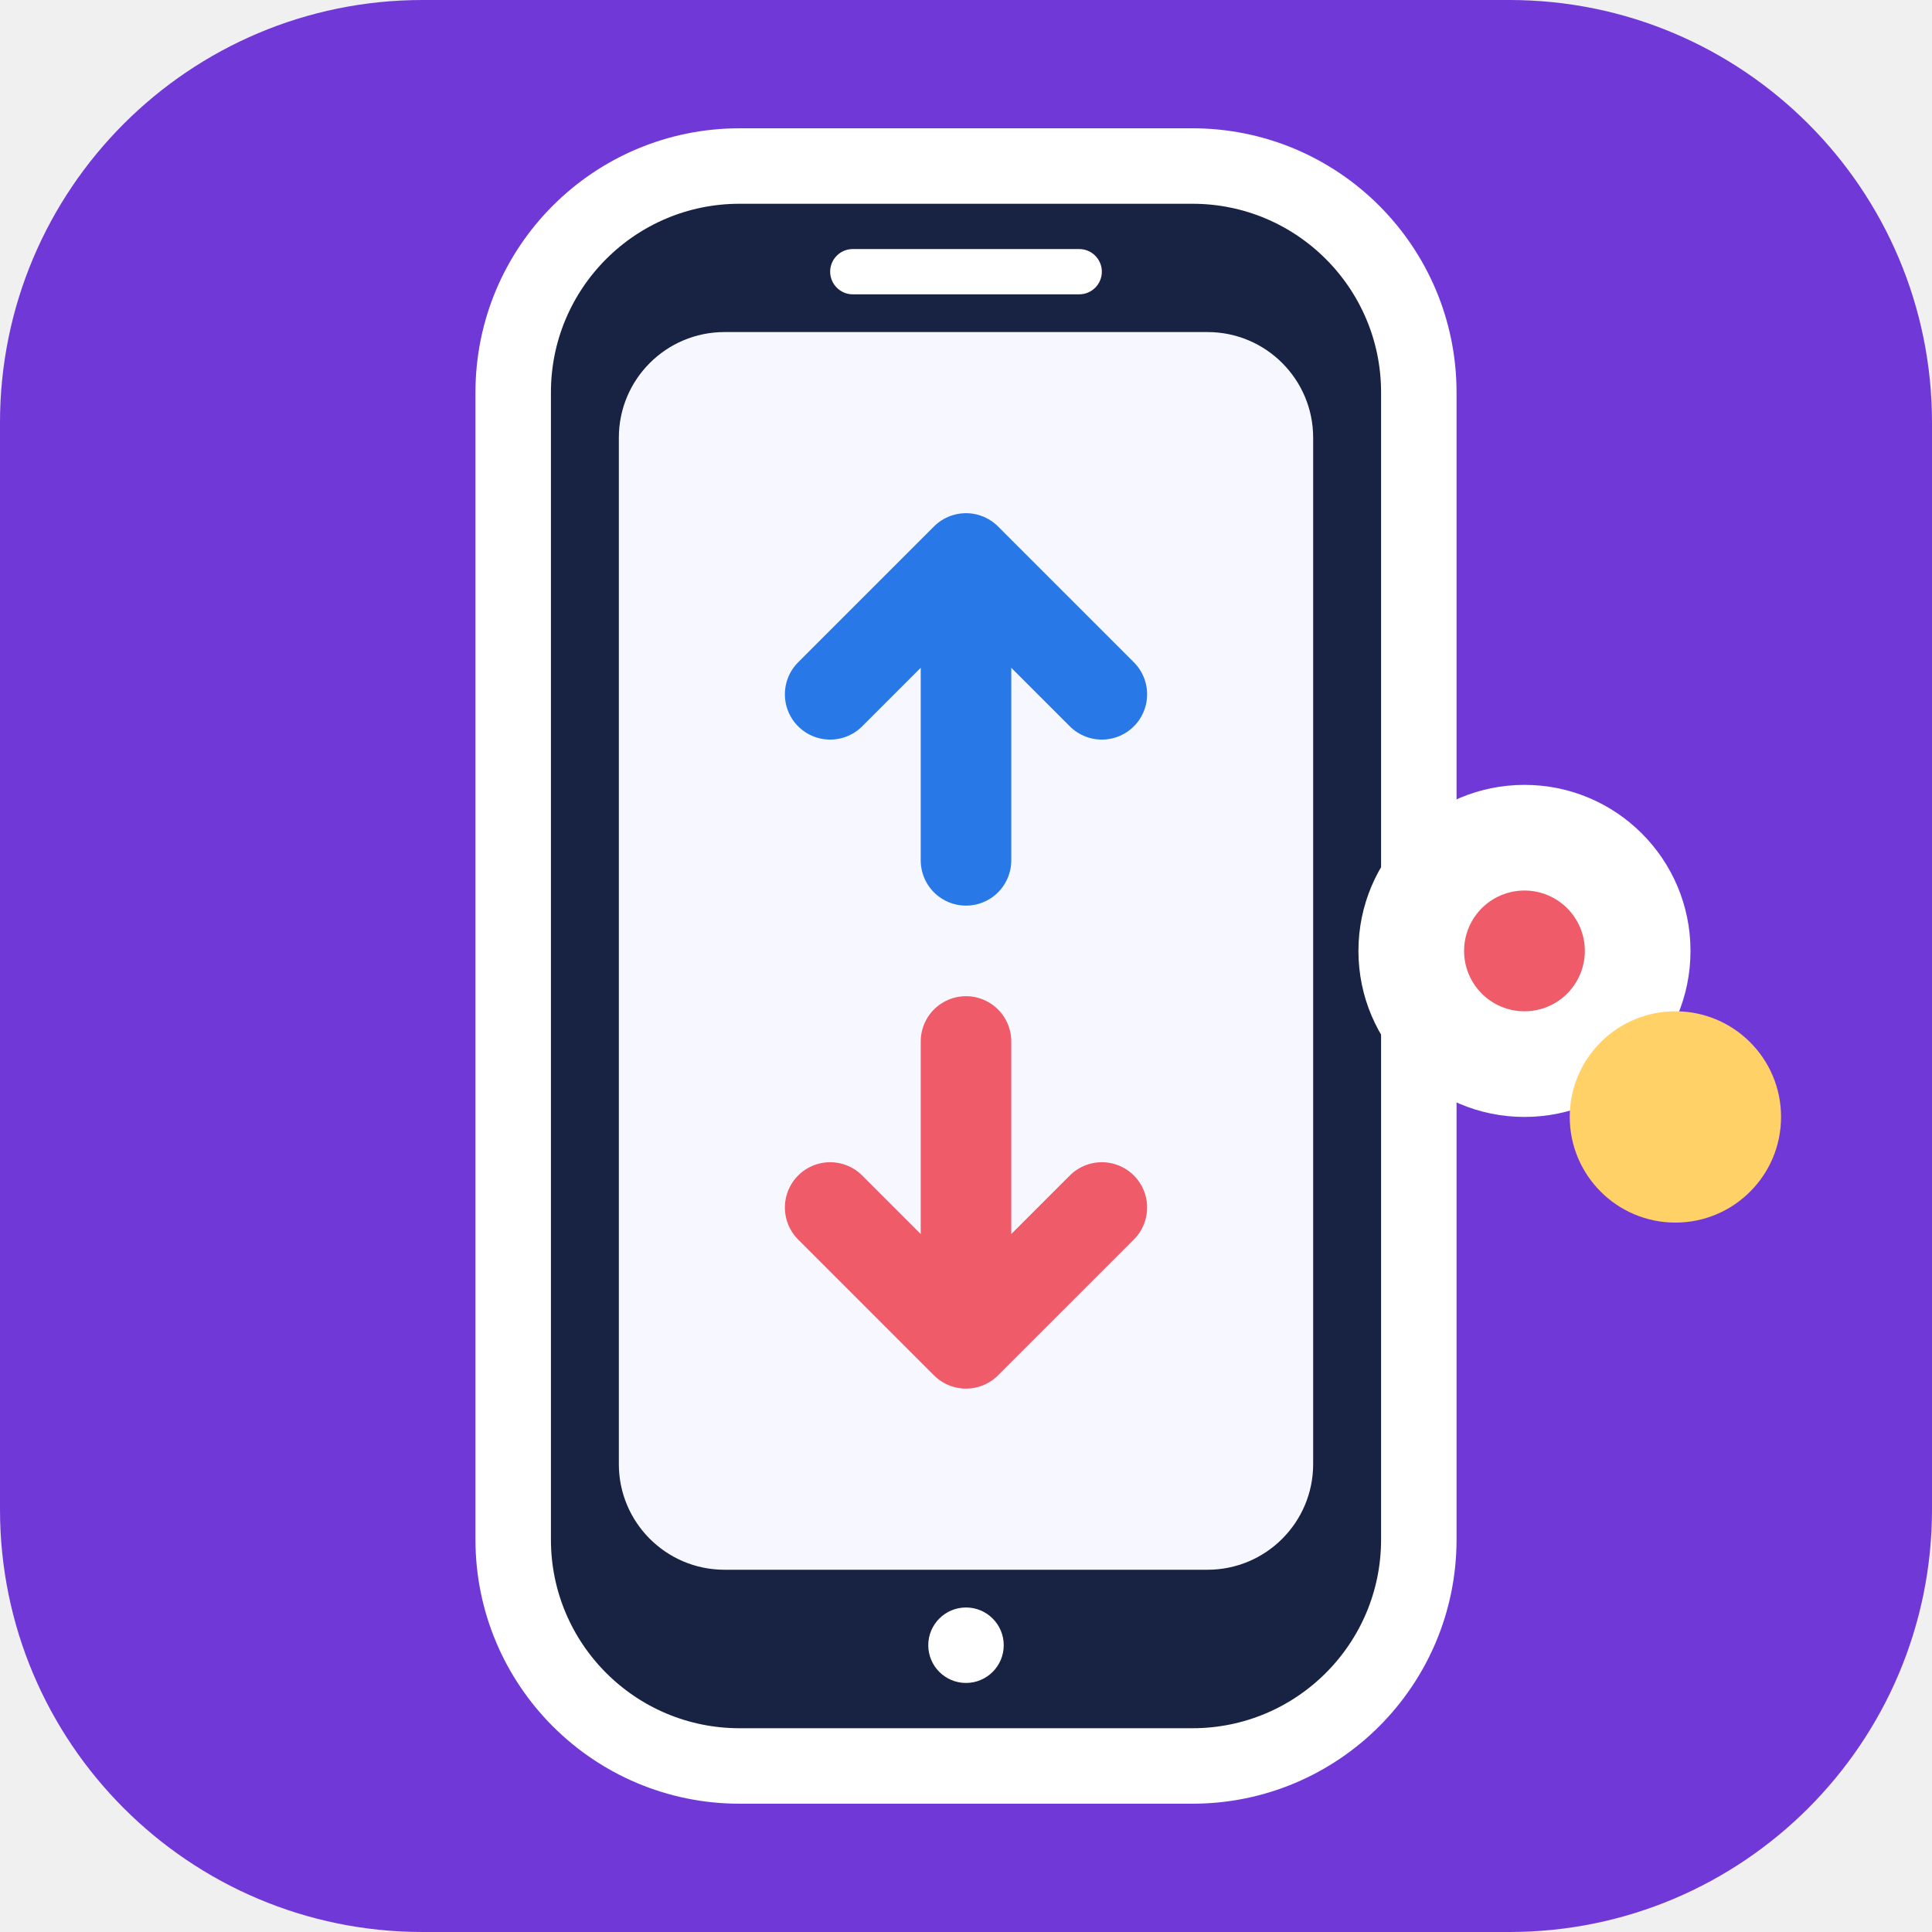
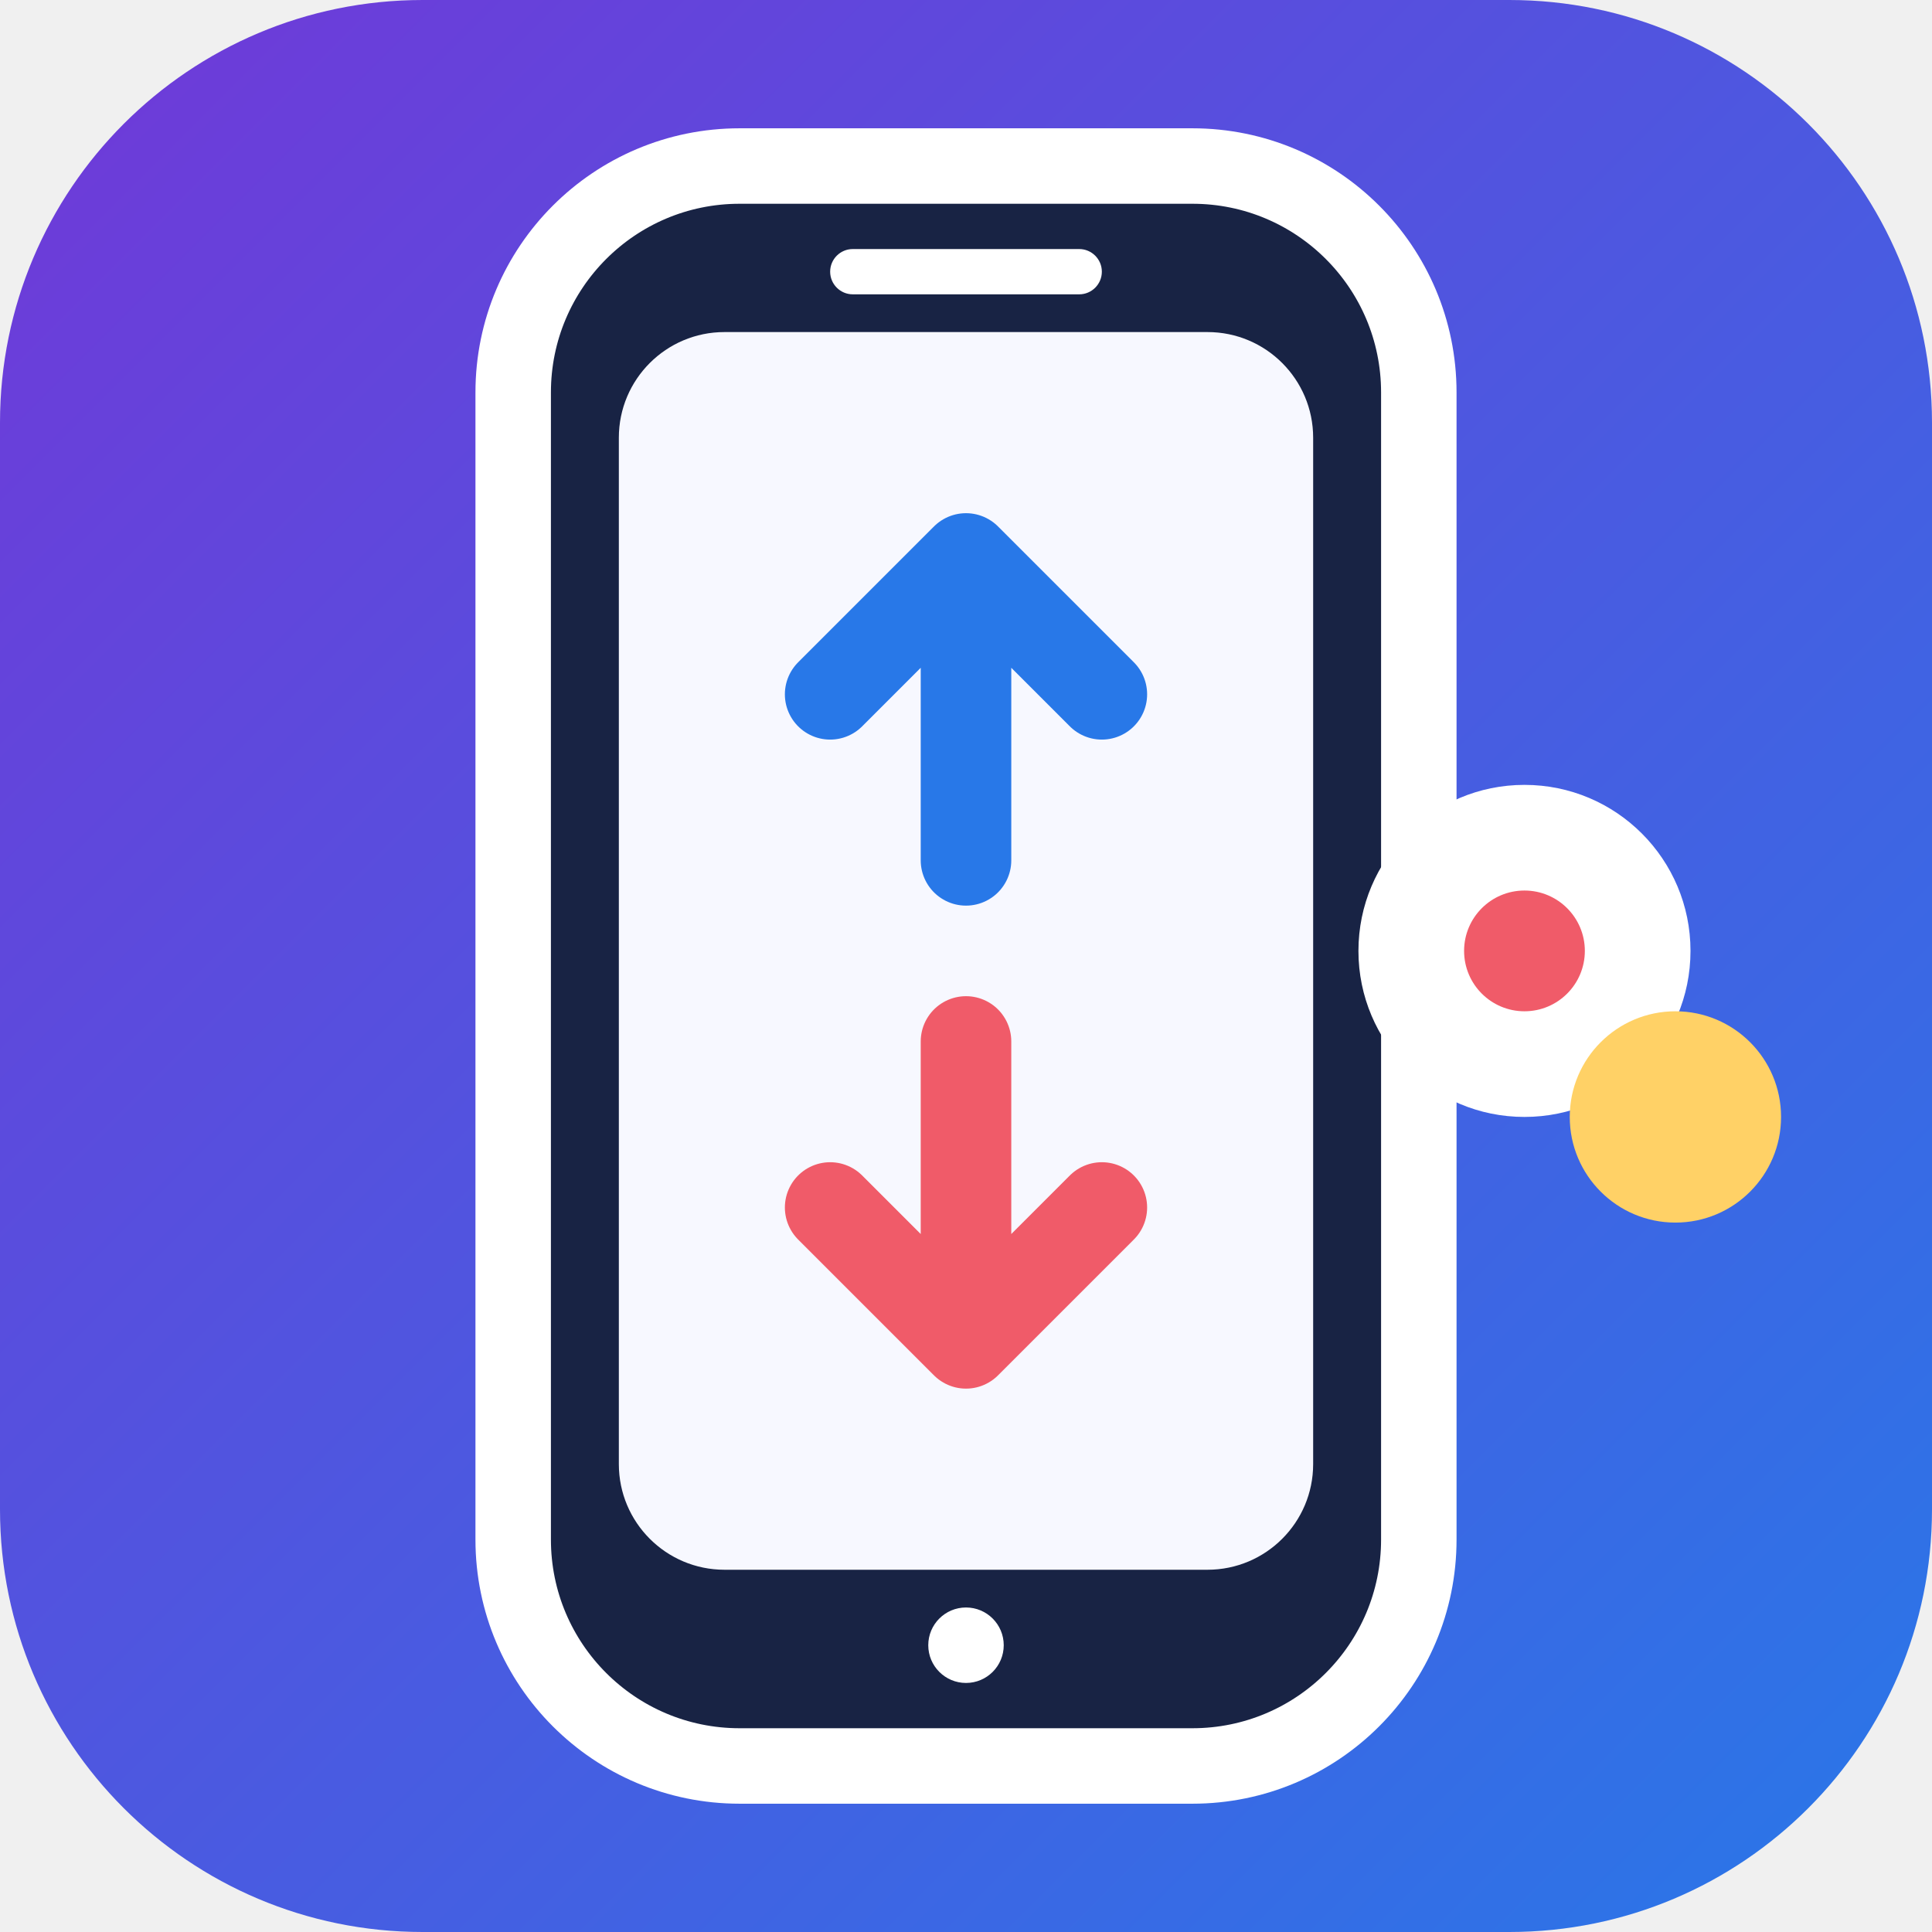
<svg xmlns="http://www.w3.org/2000/svg" viewBox="0 0 128 128">
  <defs>
    <linearGradient id="bg" x1="0" y1="0" x2="1" y2="1">
      <stop offset="0" stop-color="#7138D8" />
-       <stop offset="1" stop-color="#7138D8" />
+       <stop offset="1" stop-color="#2878E8" />
    </linearGradient>
  </defs>
  <rect width="128" height="128" rx="28" fill="url(#bg)" />
  <rect x="34" y="11" width="60" height="106" rx="15" fill="#182344" stroke="#FFFFFF" stroke-width="5" />
  <rect x="41" y="22" width="46" height="82" rx="7" fill="#F7F8FF" />
  <rect x="55" y="16.5" width="18" height="3" rx="1.5" fill="#FFFFFF" />
  <path d="M64 57V37m0 0-9 9m9-9 9 9" fill="none" stroke="#2878E8" stroke-width="6" stroke-linecap="round" stroke-linejoin="round" />
  <path d="M64 69v20m0 0-9-9m9 9 9-9" fill="none" stroke="#F05B69" stroke-width="6" stroke-linecap="round" stroke-linejoin="round" />
  <circle cx="64" cy="109" r="2.5" fill="#FFFFFF" />
  <circle cx="101" cy="63" r="11" fill="#FFFFFF" />
  <circle cx="101" cy="63" r="4" fill="#F05B69" />
  <circle cx="111" cy="74" r="7" fill="#FFD166" />
</svg>
